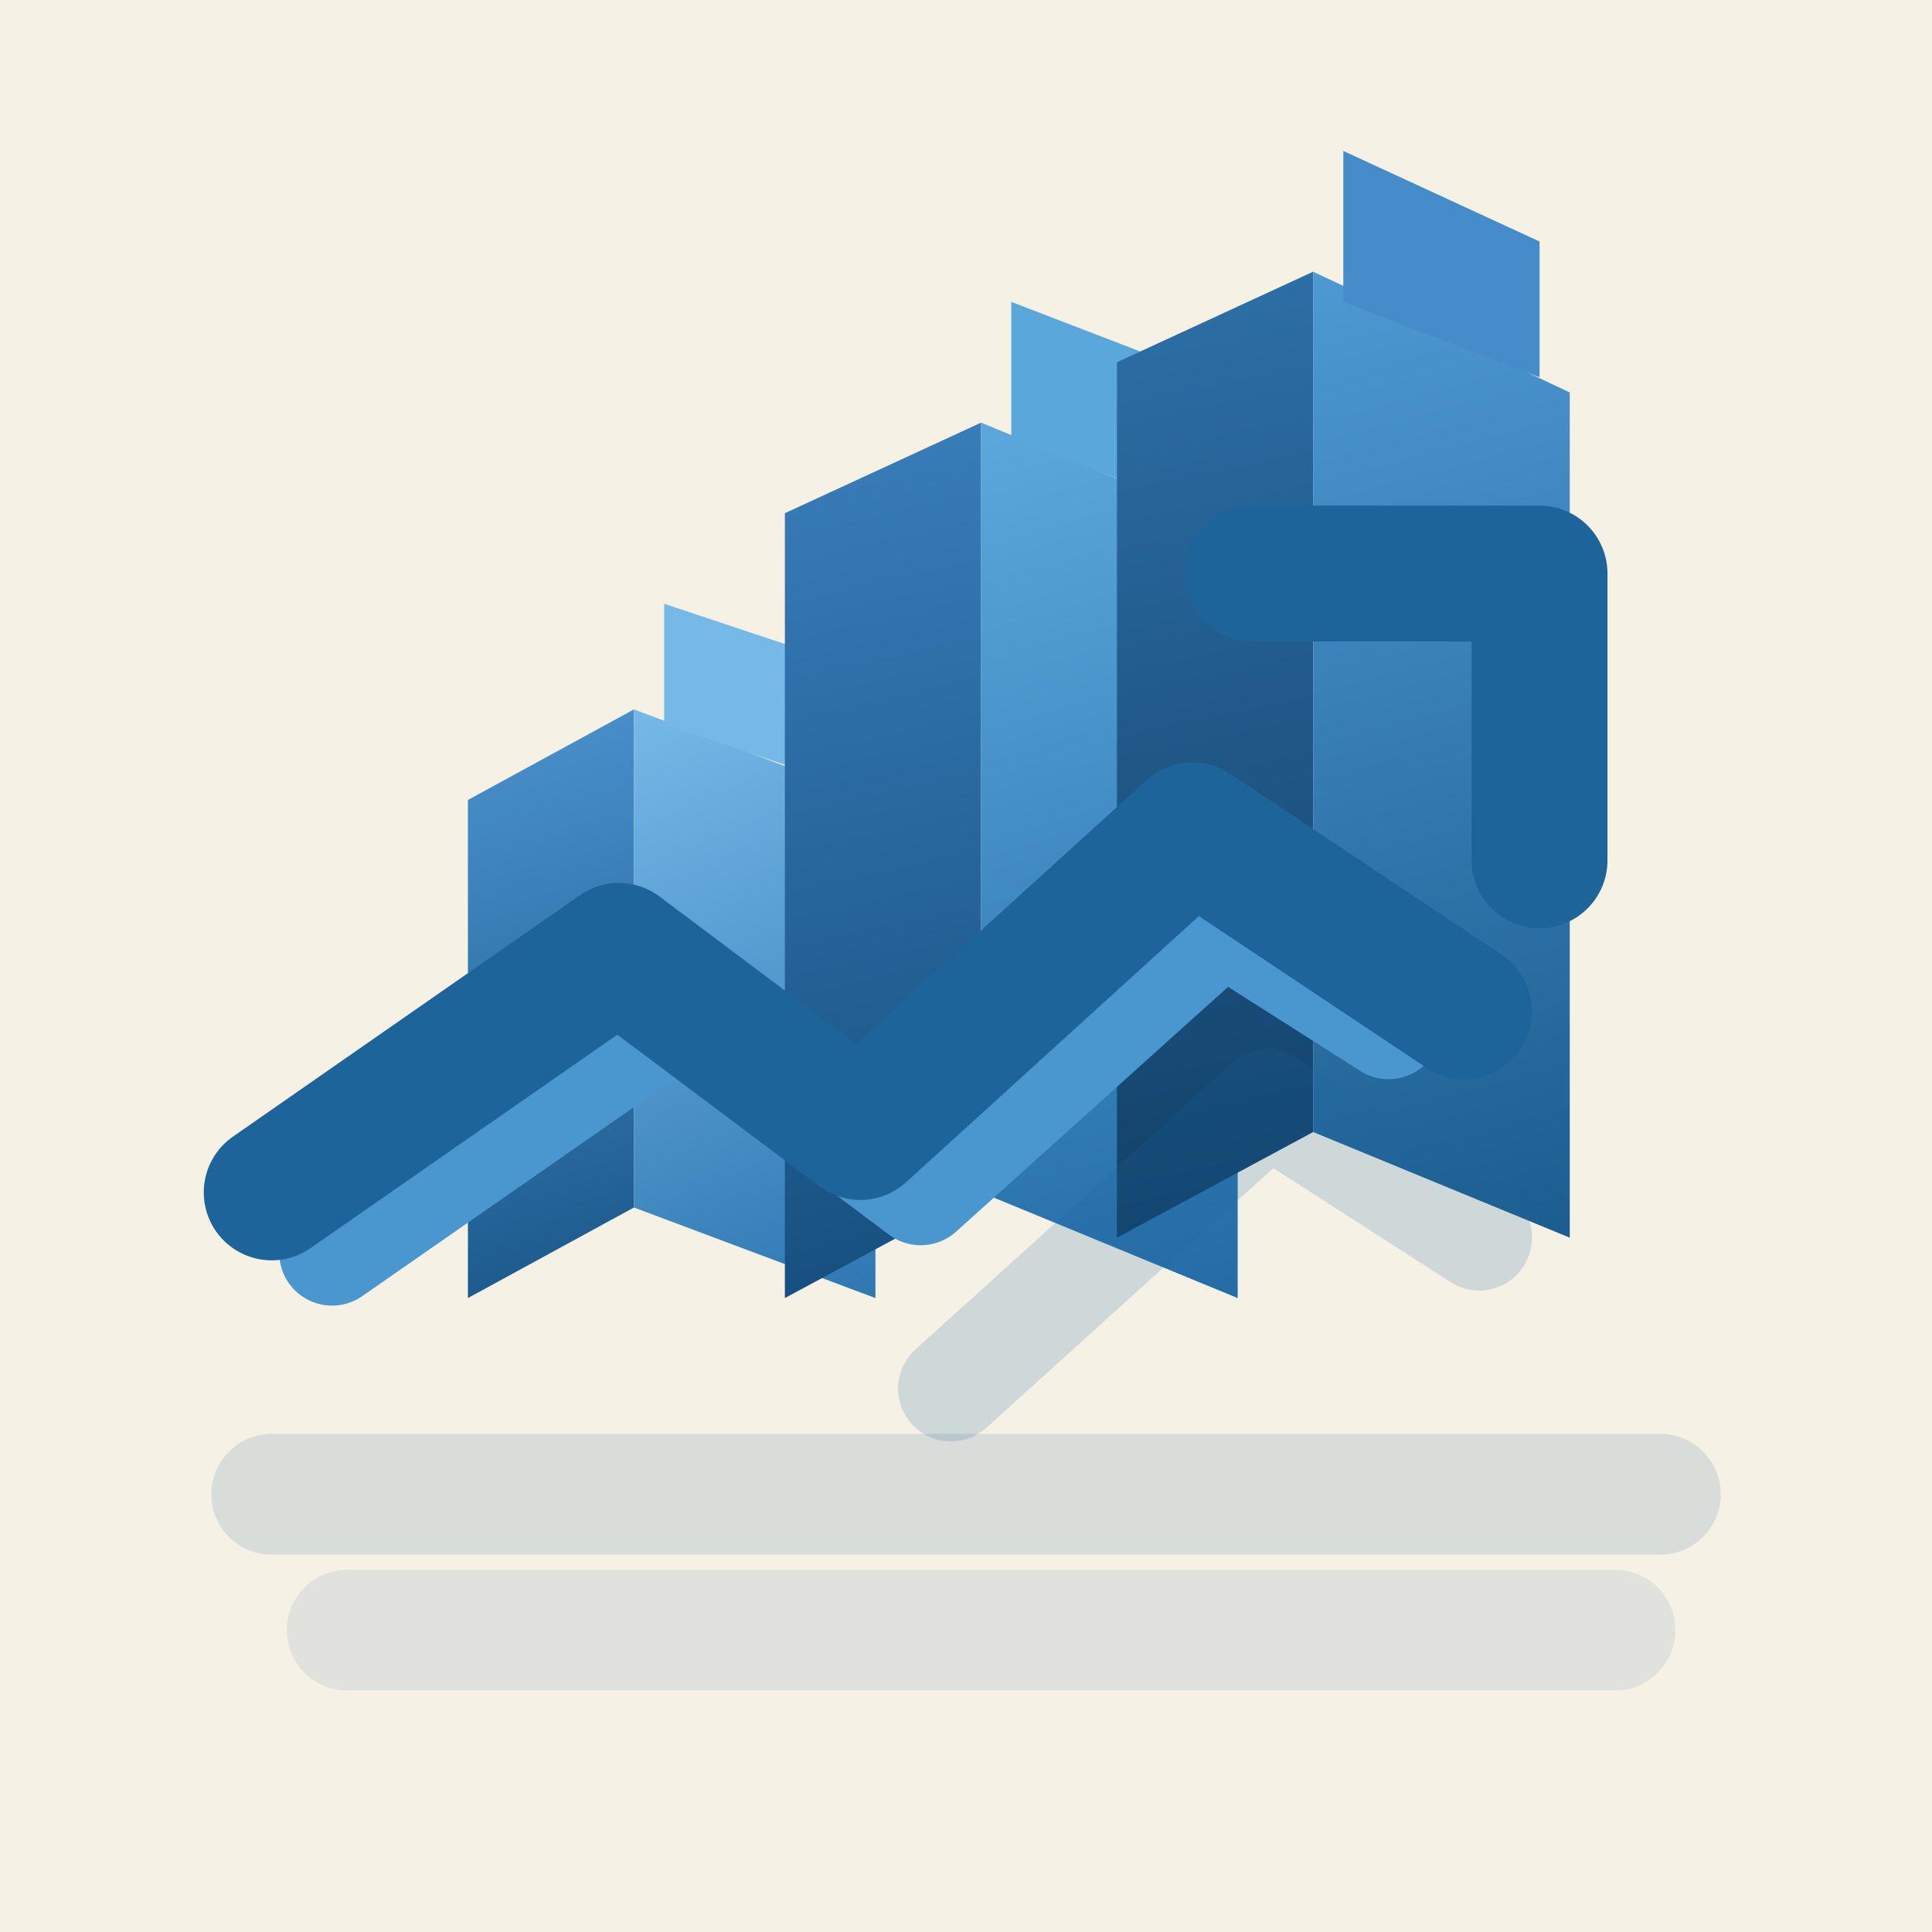
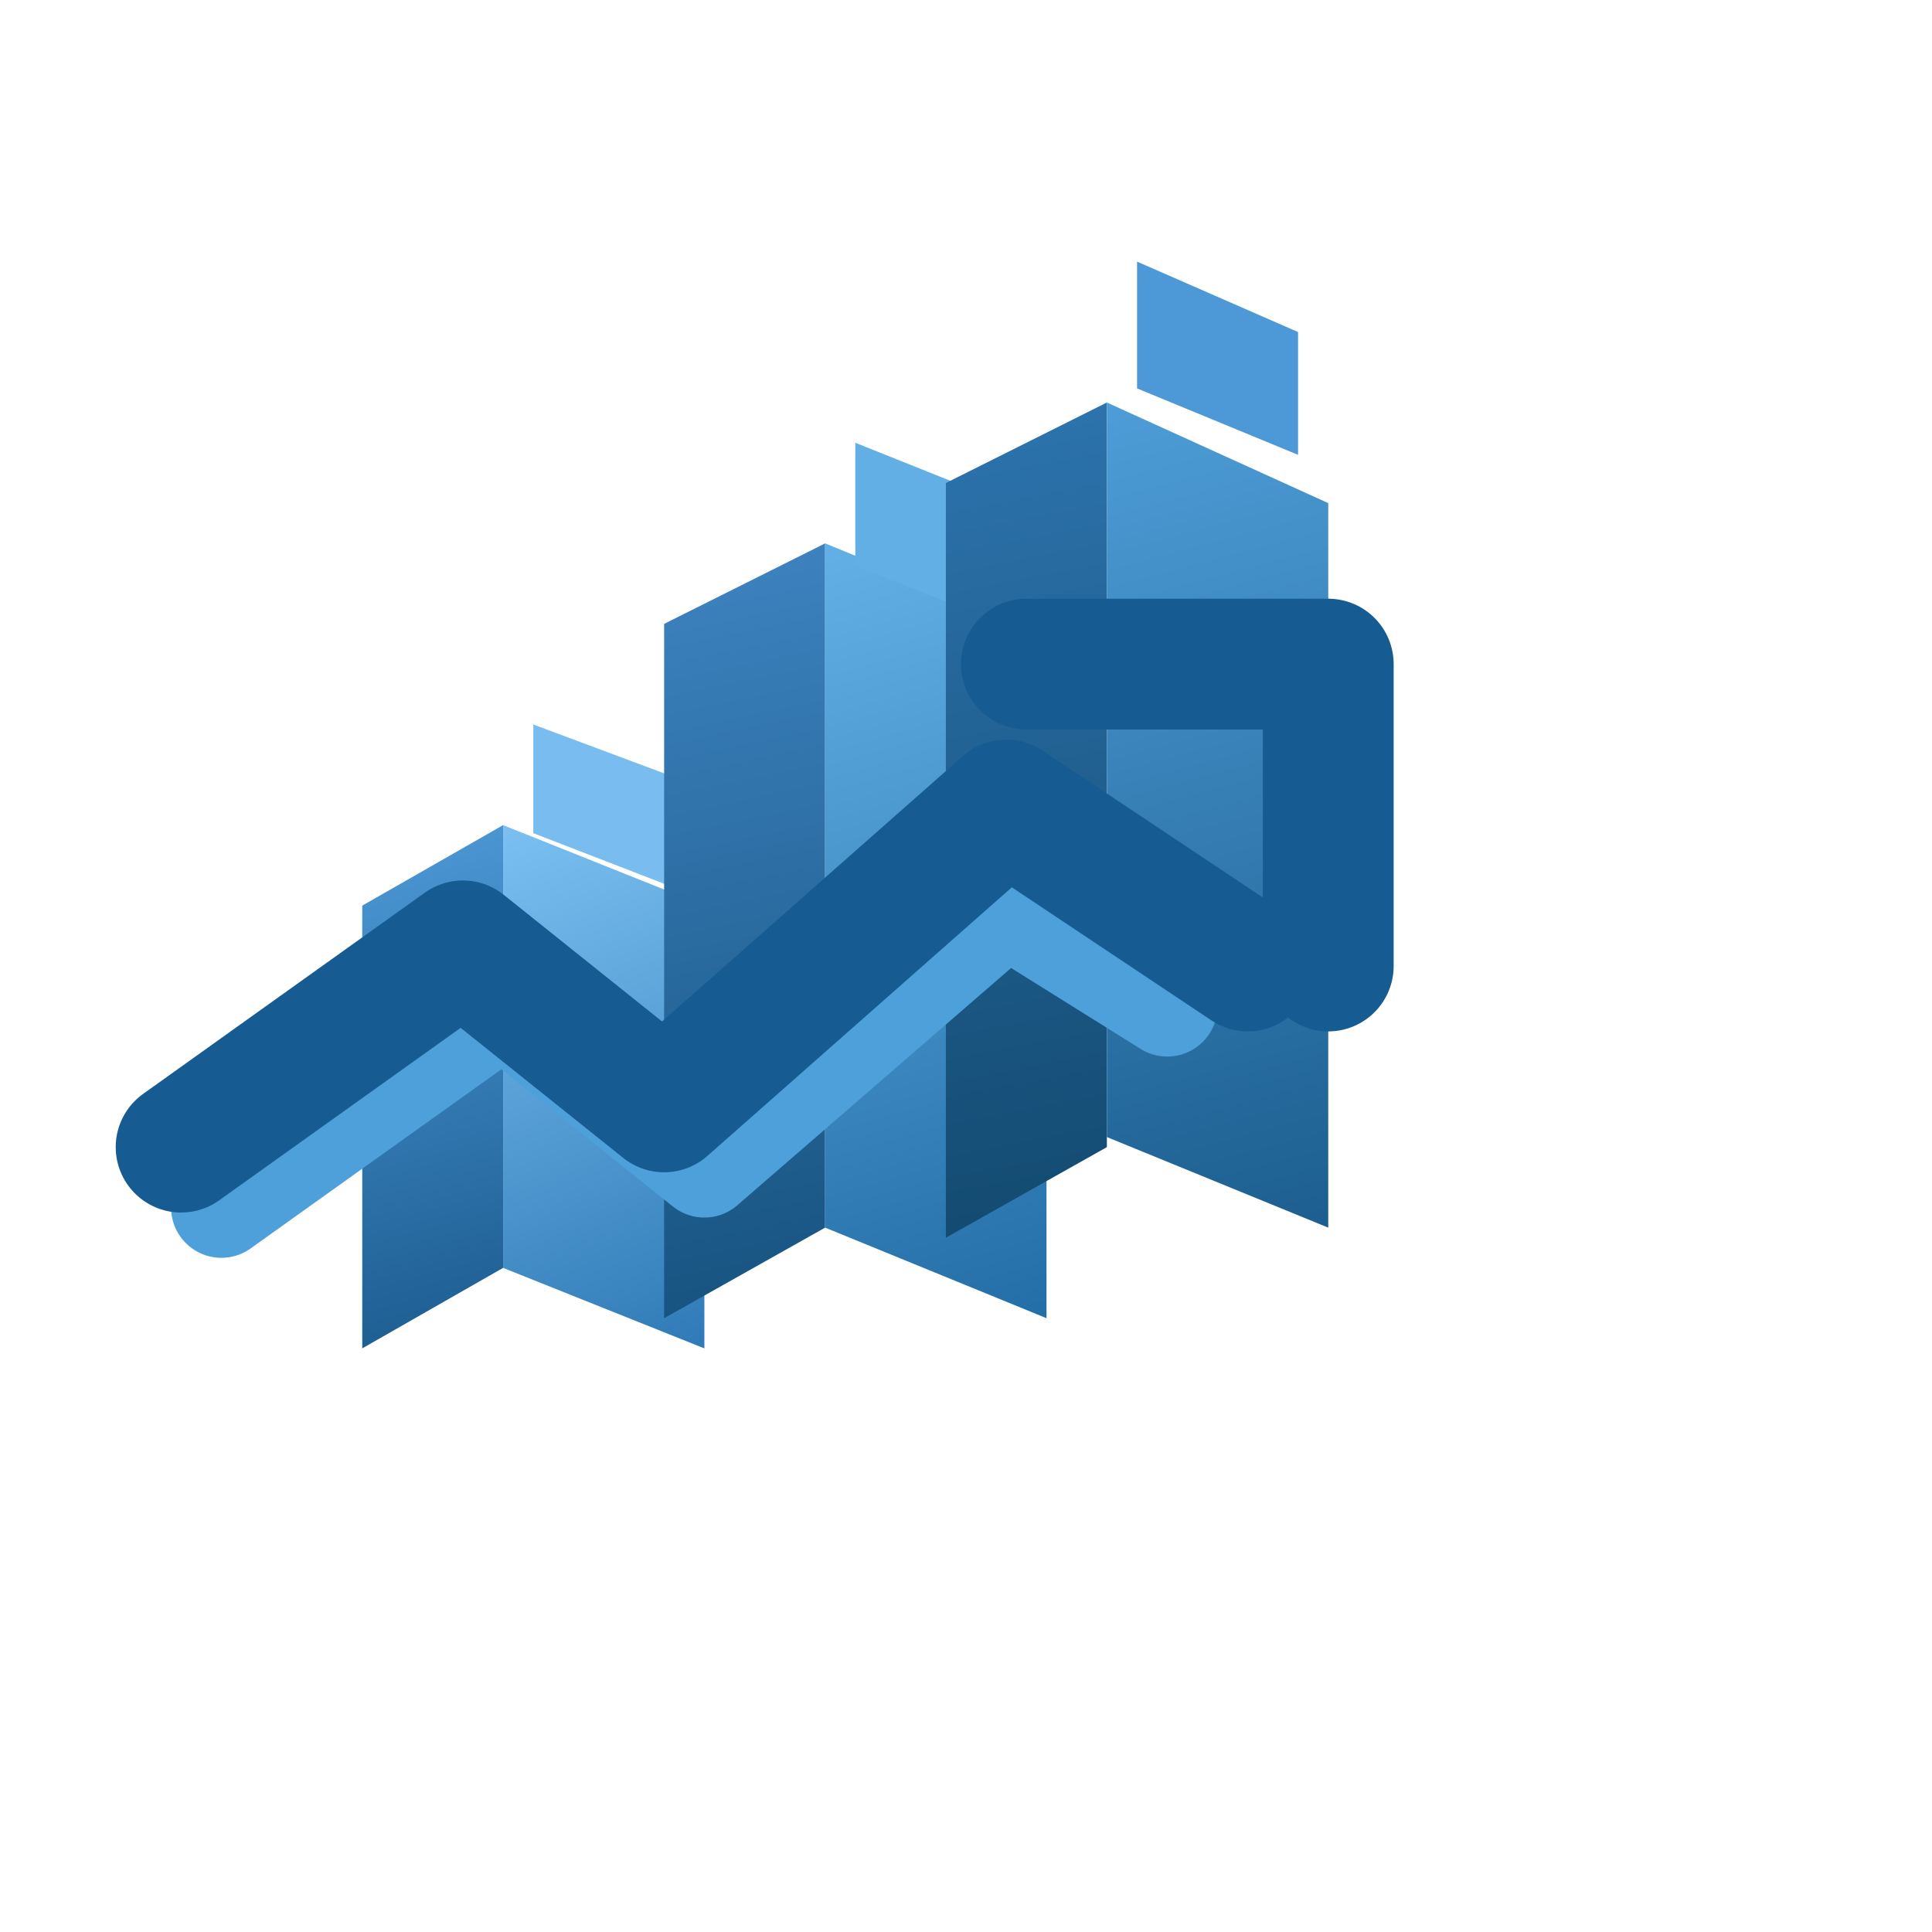
- <svg xmlns="http://www.w3.org/2000/svg" viewBox="0 0 128 128" fill="none">
-   <rect width="128" height="128" fill="#F6F1E5" />
-   <path d="M18 99h92" stroke="#215F93" stroke-opacity=".14" stroke-width="8" stroke-linecap="round" />
-   <path d="M23 108h84" stroke="#215F93" stroke-opacity=".1" stroke-width="8" stroke-linecap="round" />
-   <path d="M31 53 42 47v33l-11 6V53Z" fill="url(#towerLeftSide)" />
-   <path d="M42 47 58 53v33l-16-6V47Z" fill="url(#towerLeftFront)" />
-   <path d="M44 40 56 44v8l-12-4v-8Z" fill="#76B9E8" />
-   <path d="M52 34 65 28v51l-13 7V34Z" fill="url(#towerMidSide)" />
-   <path d="M65 28 82 35v51l-17-7V28Z" fill="url(#towerMidFront)" />
-   <path d="M67 20 80 25v9l-13-5v-9Z" fill="#5AA7DB" />
-   <path d="M74 24 87 18v57l-13 7V24Z" fill="url(#towerRightSide)" />
-   <path d="M87 18 104 26v56l-17-7V18Z" fill="url(#towerRightFront)" />
-   <path d="M89 10 102 16v9l-13-5v-10Z" fill="#458DCA" />
-   <path d="M22 83 45 67l16 12 20-18 11 7" stroke="#4A97D0" stroke-width="7" stroke-linecap="round" stroke-linejoin="round" />
-   <path d="M18 79 41 63l16 12 22-20 18 12" stroke="#1D649B" stroke-width="9" stroke-linecap="round" stroke-linejoin="round" />
-   <path d="M83 38h19v19" stroke="#1D649B" stroke-width="9" stroke-linecap="round" stroke-linejoin="round" />
-   <path d="M63 92 84 73l14 9" stroke="#1D649B" stroke-opacity=".18" stroke-width="7" stroke-linecap="round" stroke-linejoin="round" />
+ <svg xmlns="http://www.w3.org/2000/svg" viewBox="0 0 96 96" fill="none">
+   <path d="M18 45 25 41v22l-7 4V45Z" fill="url(#towerLeftSide)" />
+   <path d="M25 41 35 45v22l-10-4V41Z" fill="url(#towerLeftFront)" />
+   <path d="M26.5 36 34 38.8v5.5L26.5 41.4V36Z" fill="#79BDF0" />
+   <path d="M33 31 41 27v34l-8 4.5V31Z" fill="url(#towerMidSide)" />
+   <path d="M41 27 52 31.5v34L41 61V27Z" fill="url(#towerMidFront)" />
+   <path d="M42.5 22 50.5 25.2v6.1l-8-3.2V22Z" fill="#61AFE4" />
+   <path d="M47 24 55 20v37l-8 4.5V24Z" fill="url(#towerRightSide)" />
+   <path d="M55 20 66 25v36l-11-4.5V20Z" fill="url(#towerRightFront)" />
+   <path d="M56.5 13 64.5 16.5v6.1l-8-3.3V13Z" fill="#4D98D6" />
+   <path d="M11 60 25 50l10 8 15-13 8 5" stroke="#4DA0D9" stroke-width="5" stroke-linecap="round" stroke-linejoin="round" />
+   <path d="M9 57 23 47l10 8 17-15 12 8" stroke="#165C93" stroke-width="6.5" stroke-linecap="round" stroke-linejoin="round" />
+   <path d="M51 33h15v15" stroke="#165C93" stroke-width="6.5" stroke-linecap="round" stroke-linejoin="round" />
  <defs>
-     <linearGradient id="towerLeftSide" x1="31" x2="42" y1="47" y2="86" gradientUnits="userSpaceOnUse">
-       <stop stop-color="#4B93CF" />
-       <stop offset="1" stop-color="#1A5789" />
+     <linearGradient id="towerLeftSide" x1="18" x2="25" y1="41" y2="67" gradientUnits="userSpaceOnUse">
+       <stop stop-color="#4D99D7" />
+       <stop offset="1" stop-color="#1B5B8F" />
    </linearGradient>
-     <linearGradient id="towerLeftFront" x1="42" x2="58" y1="47" y2="86" gradientUnits="userSpaceOnUse">
-       <stop stop-color="#76B9E8" />
-       <stop offset="1" stop-color="#2E77B2" />
+     <linearGradient id="towerLeftFront" x1="25" x2="35" y1="41" y2="67" gradientUnits="userSpaceOnUse">
+       <stop stop-color="#7BC0F1" />
+       <stop offset="1" stop-color="#2F7AB7" />
    </linearGradient>
-     <linearGradient id="towerMidSide" x1="52" x2="65" y1="28" y2="86" gradientUnits="userSpaceOnUse">
-       <stop stop-color="#397EBB" />
-       <stop offset="1" stop-color="#154E7D" />
+     <linearGradient id="towerMidSide" x1="33" x2="41" y1="27" y2="65.5" gradientUnits="userSpaceOnUse">
+       <stop stop-color="#3E84C1" />
+       <stop offset="1" stop-color="#16527F" />
    </linearGradient>
-     <linearGradient id="towerMidFront" x1="65" x2="82" y1="28" y2="86" gradientUnits="userSpaceOnUse">
-       <stop stop-color="#5CA8DC" />
-       <stop offset="1" stop-color="#236CA6" />
+     <linearGradient id="towerMidFront" x1="41" x2="52" y1="27" y2="65.5" gradientUnits="userSpaceOnUse">
+       <stop stop-color="#62B0E6" />
+       <stop offset="1" stop-color="#246EA7" />
    </linearGradient>
-     <linearGradient id="towerRightSide" x1="74" x2="87" y1="18" y2="82" gradientUnits="userSpaceOnUse">
-       <stop stop-color="#2E70A8" />
-       <stop offset="1" stop-color="#103F66" />
+     <linearGradient id="towerRightSide" x1="47" x2="55" y1="20" y2="61.5" gradientUnits="userSpaceOnUse">
+       <stop stop-color="#2D74AE" />
+       <stop offset="1" stop-color="#12496F" />
    </linearGradient>
-     <linearGradient id="towerRightFront" x1="87" x2="104" y1="18" y2="82" gradientUnits="userSpaceOnUse">
-       <stop stop-color="#4E99D3" />
-       <stop offset="1" stop-color="#1B5D8F" />
+     <linearGradient id="towerRightFront" x1="55" x2="66" y1="20" y2="61" gradientUnits="userSpaceOnUse">
+       <stop stop-color="#4E9DD8" />
+       <stop offset="1" stop-color="#1C5E8F" />
    </linearGradient>
  </defs>
</svg>
